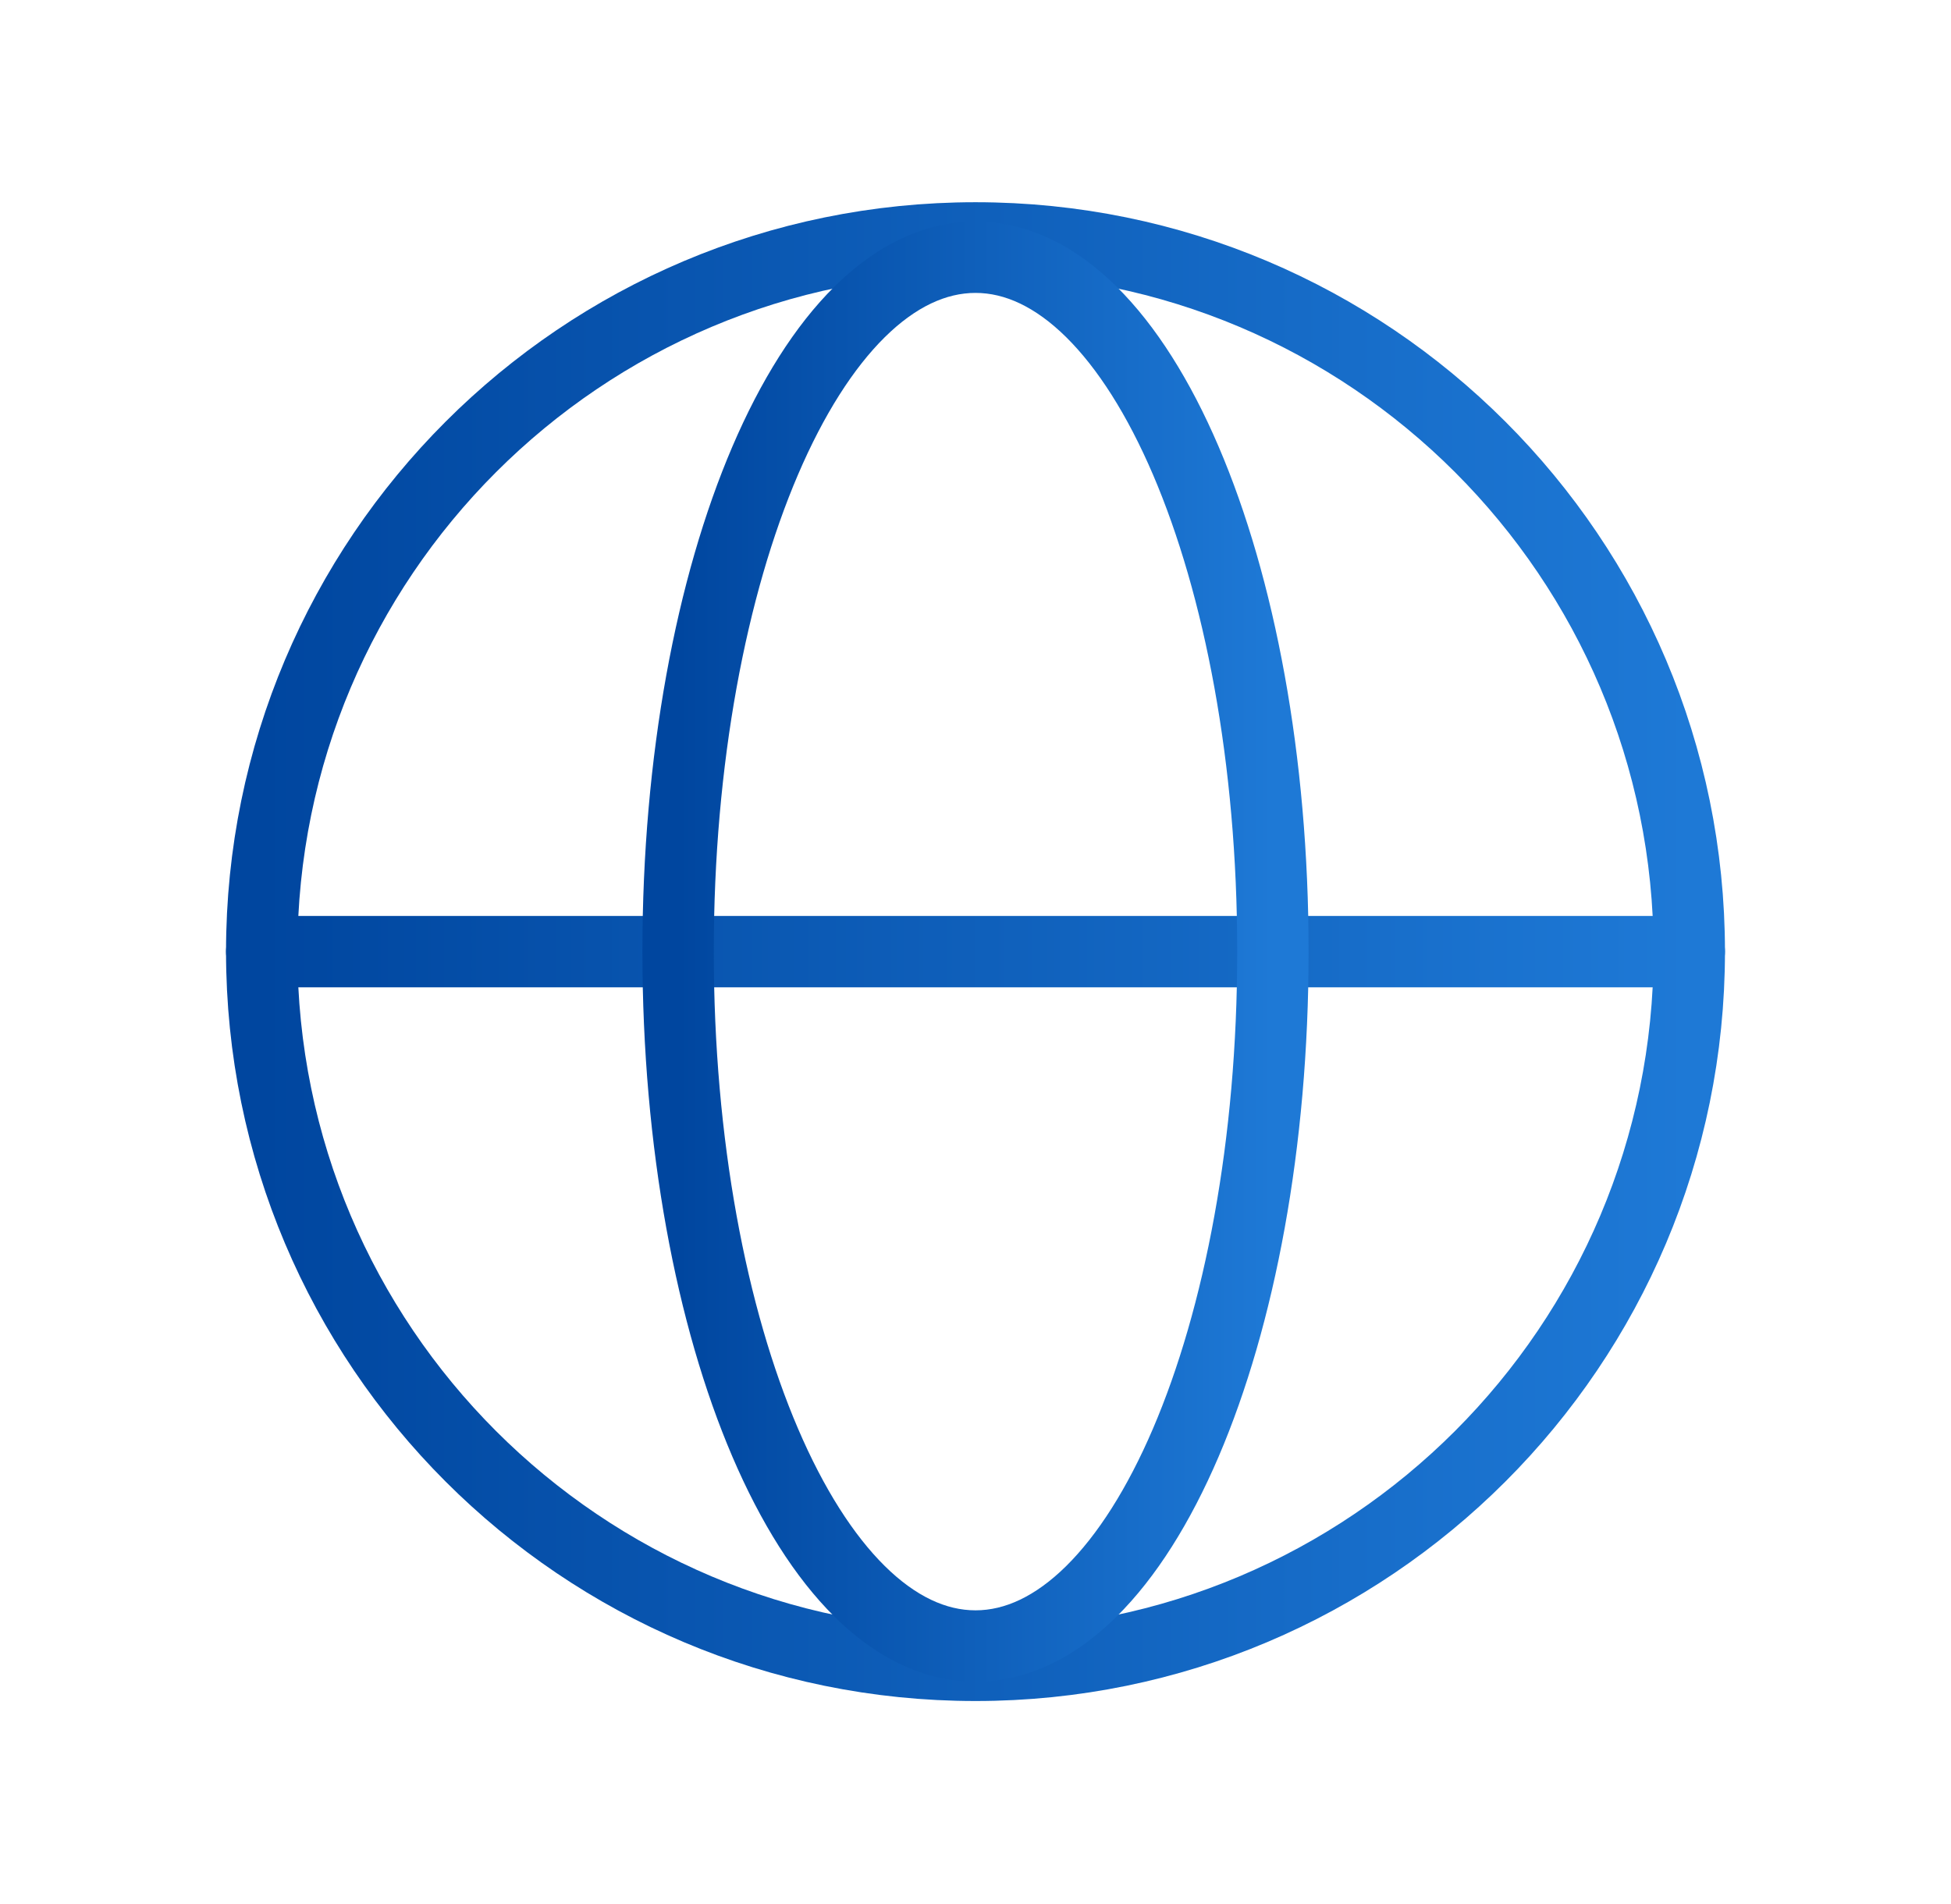
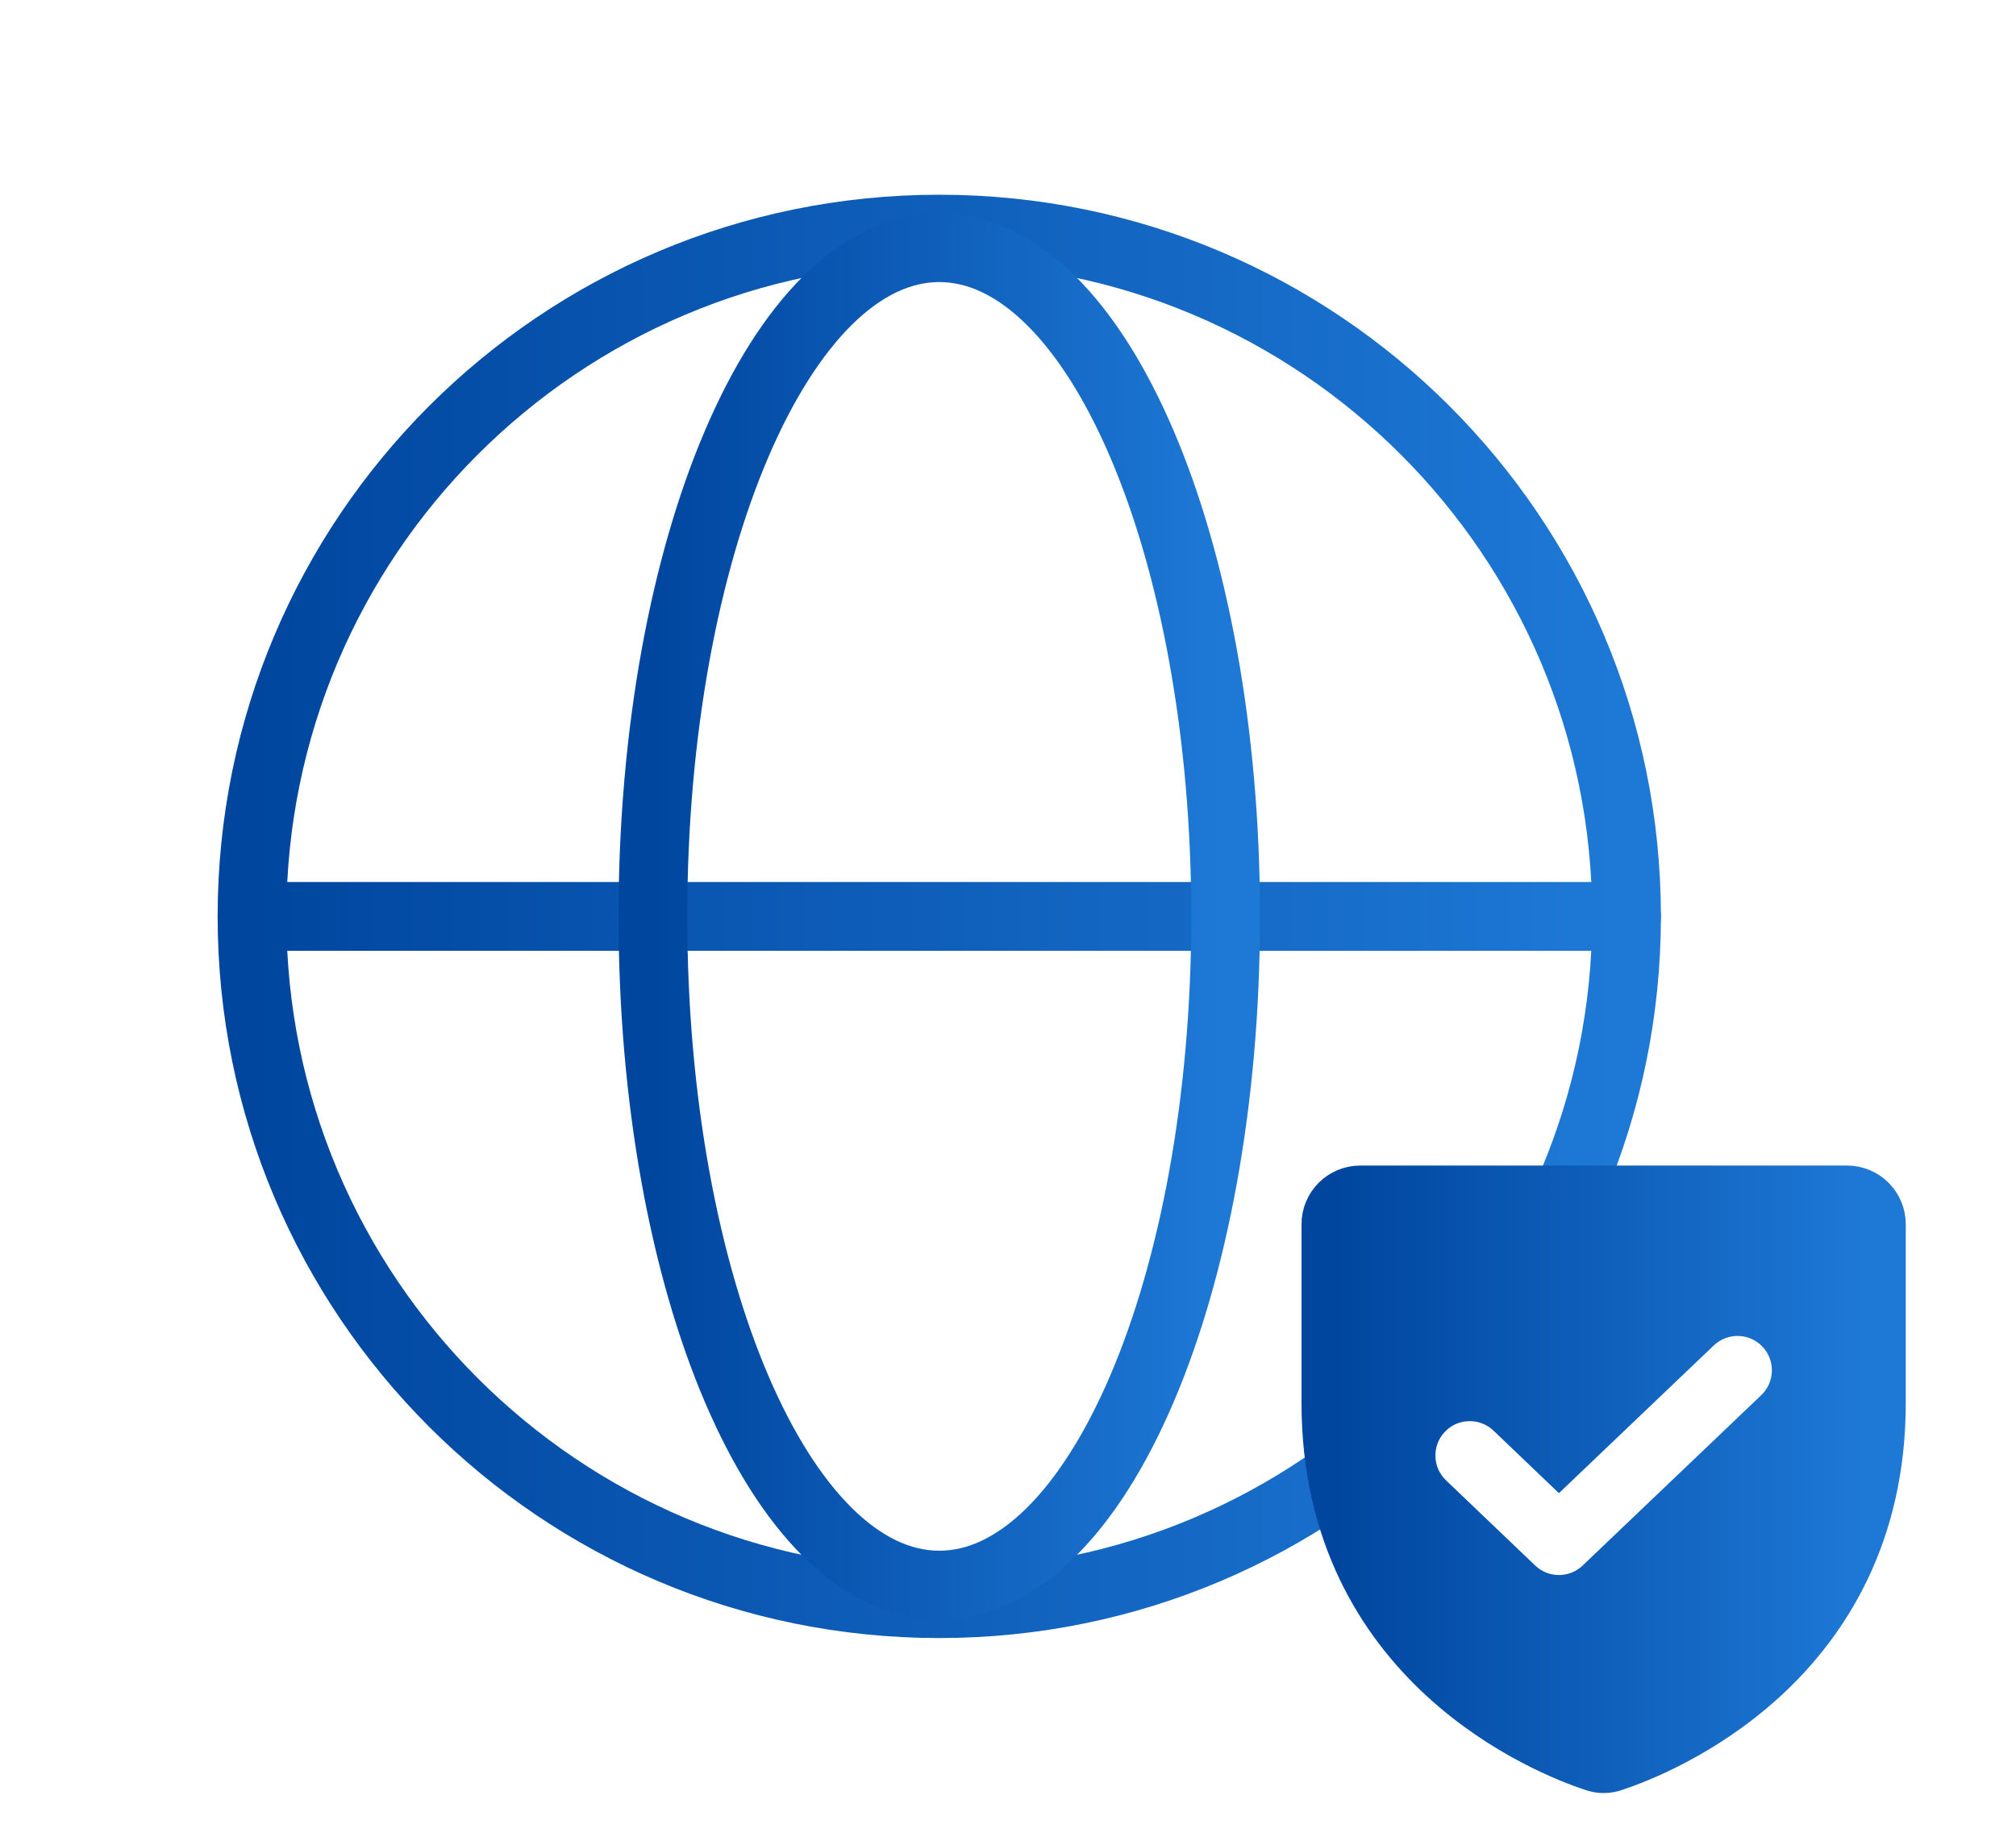
- <svg xmlns="http://www.w3.org/2000/svg" width="41" height="40" viewBox="0 0 41 40" fill="none">
-   <path d="M20.5 35C28.784 35 35.5 28.284 35.5 20C35.5 11.716 28.784 5 20.5 5C12.216 5 5.5 11.716 5.5 20C5.5 28.284 12.216 35 20.5 35Z" stroke="url(#paint0_linear_3086_26248)" stroke-width="1.5" stroke-miterlimit="10" />
-   <path d="M5.5 20H35.5" stroke="url(#paint1_linear_3086_26248)" stroke-width="1.5" stroke-linecap="round" stroke-linejoin="round" />
-   <path d="M20.5 34.594C23.952 34.594 26.75 28.06 26.75 20C26.75 11.94 23.952 5.406 20.5 5.406C17.048 5.406 14.25 11.94 14.25 20C14.25 28.06 17.048 34.594 20.5 34.594Z" stroke="url(#paint2_linear_3086_26248)" stroke-width="1.5" stroke-miterlimit="10" />
+ <svg xmlns="http://www.w3.org/2000/svg" width="44" height="40" viewBox="0 0 44 40" fill="none">
+   <path d="M20.5 35C28.784 35 35.5 28.284 35.5 20C35.5 11.716 28.784 5 20.5 5C12.216 5 5.5 11.716 5.5 20C5.5 28.284 12.216 35 20.5 35Z" stroke="url(#paint0_linear_2_1472)" stroke-width="1.5" stroke-miterlimit="10" />
+   <path d="M5.5 20H35.5" stroke="url(#paint1_linear_2_1472)" stroke-width="1.5" stroke-linecap="round" stroke-linejoin="round" />
+   <path d="M20.5 34.594C23.952 34.594 26.75 28.06 26.75 20C26.75 11.94 23.952 5.406 20.5 5.406C17.048 5.406 14.25 11.94 14.25 20C14.25 28.06 17.048 34.594 20.5 34.594Z" stroke="url(#paint2_linear_2_1472)" stroke-width="1.5" stroke-miterlimit="10" />
+   <path d="M29.156 30.617V26.719C29.156 26.578 29.212 26.443 29.312 26.343C29.412 26.244 29.547 26.188 29.688 26.188H40.312C40.453 26.188 40.589 26.244 40.688 26.343C40.788 26.443 40.844 26.578 40.844 26.719V30.617C40.844 36.195 36.109 38.041 35.166 38.353C35.059 38.393 34.941 38.393 34.834 38.353C33.891 38.041 29.156 36.195 29.156 30.617Z" stroke="url(#paint3_linear_2_1472)" stroke-width="1.5" stroke-linecap="round" stroke-linejoin="round" />
+   <path fill-rule="evenodd" clip-rule="evenodd" d="M29.156 26.719V30.617C29.156 36.195 33.891 38.041 34.834 38.353C34.941 38.393 35.059 38.393 35.166 38.353C36.109 38.041 40.844 36.195 40.844 30.617V26.719C40.844 26.578 40.788 26.443 40.688 26.343C40.589 26.244 40.453 26.188 40.312 26.188H29.688C29.547 26.188 29.412 26.244 29.312 26.343C29.212 26.443 29.156 26.578 29.156 26.719ZM38.44 30.449C38.739 30.163 38.751 29.688 38.465 29.389C38.179 29.089 37.704 29.078 37.404 29.364L34.024 32.588L32.596 31.223C32.297 30.937 31.822 30.948 31.536 31.247C31.25 31.547 31.261 32.022 31.56 32.308L33.506 34.167C33.795 34.444 34.252 34.444 34.541 34.168L38.44 30.449Z" fill="url(#paint4_linear_2_1472)" />
  <defs>
-     <linearGradient id="paint0_linear_3086_26248" x1="5.5" y1="20.405" x2="35.5" y2="20.405" gradientUnits="userSpaceOnUse">
+     <linearGradient id="paint0_linear_2_1472" x1="5.5" y1="20.405" x2="35.5" y2="20.405" gradientUnits="userSpaceOnUse">
      <stop stop-color="#00469F" />
      <stop offset="1" stop-color="#1E79D6" />
    </linearGradient>
-     <linearGradient id="paint1_linear_3086_26248" x1="5.5" y1="20.514" x2="35.5" y2="20.514" gradientUnits="userSpaceOnUse">
+     <linearGradient id="paint1_linear_2_1472" x1="5.5" y1="20.514" x2="35.5" y2="20.514" gradientUnits="userSpaceOnUse">
      <stop stop-color="#00469F" />
      <stop offset="1" stop-color="#1E79D6" />
    </linearGradient>
-     <linearGradient id="paint2_linear_3086_26248" x1="14.25" y1="20.394" x2="26.75" y2="20.394" gradientUnits="userSpaceOnUse">
+     <linearGradient id="paint2_linear_2_1472" x1="14.25" y1="20.394" x2="26.75" y2="20.394" gradientUnits="userSpaceOnUse">
+       <stop stop-color="#00469F" />
+       <stop offset="1" stop-color="#1E79D6" />
+     </linearGradient>
+     <linearGradient id="paint3_linear_2_1472" x1="29.156" y1="32.45" x2="40.844" y2="32.45" gradientUnits="userSpaceOnUse">
+       <stop stop-color="#00469F" />
+       <stop offset="1" stop-color="#1E79D6" />
+     </linearGradient>
+     <linearGradient id="paint4_linear_2_1472" x1="29.156" y1="32.45" x2="40.844" y2="32.45" gradientUnits="userSpaceOnUse">
      <stop stop-color="#00469F" />
      <stop offset="1" stop-color="#1E79D6" />
    </linearGradient>
  </defs>
</svg>
